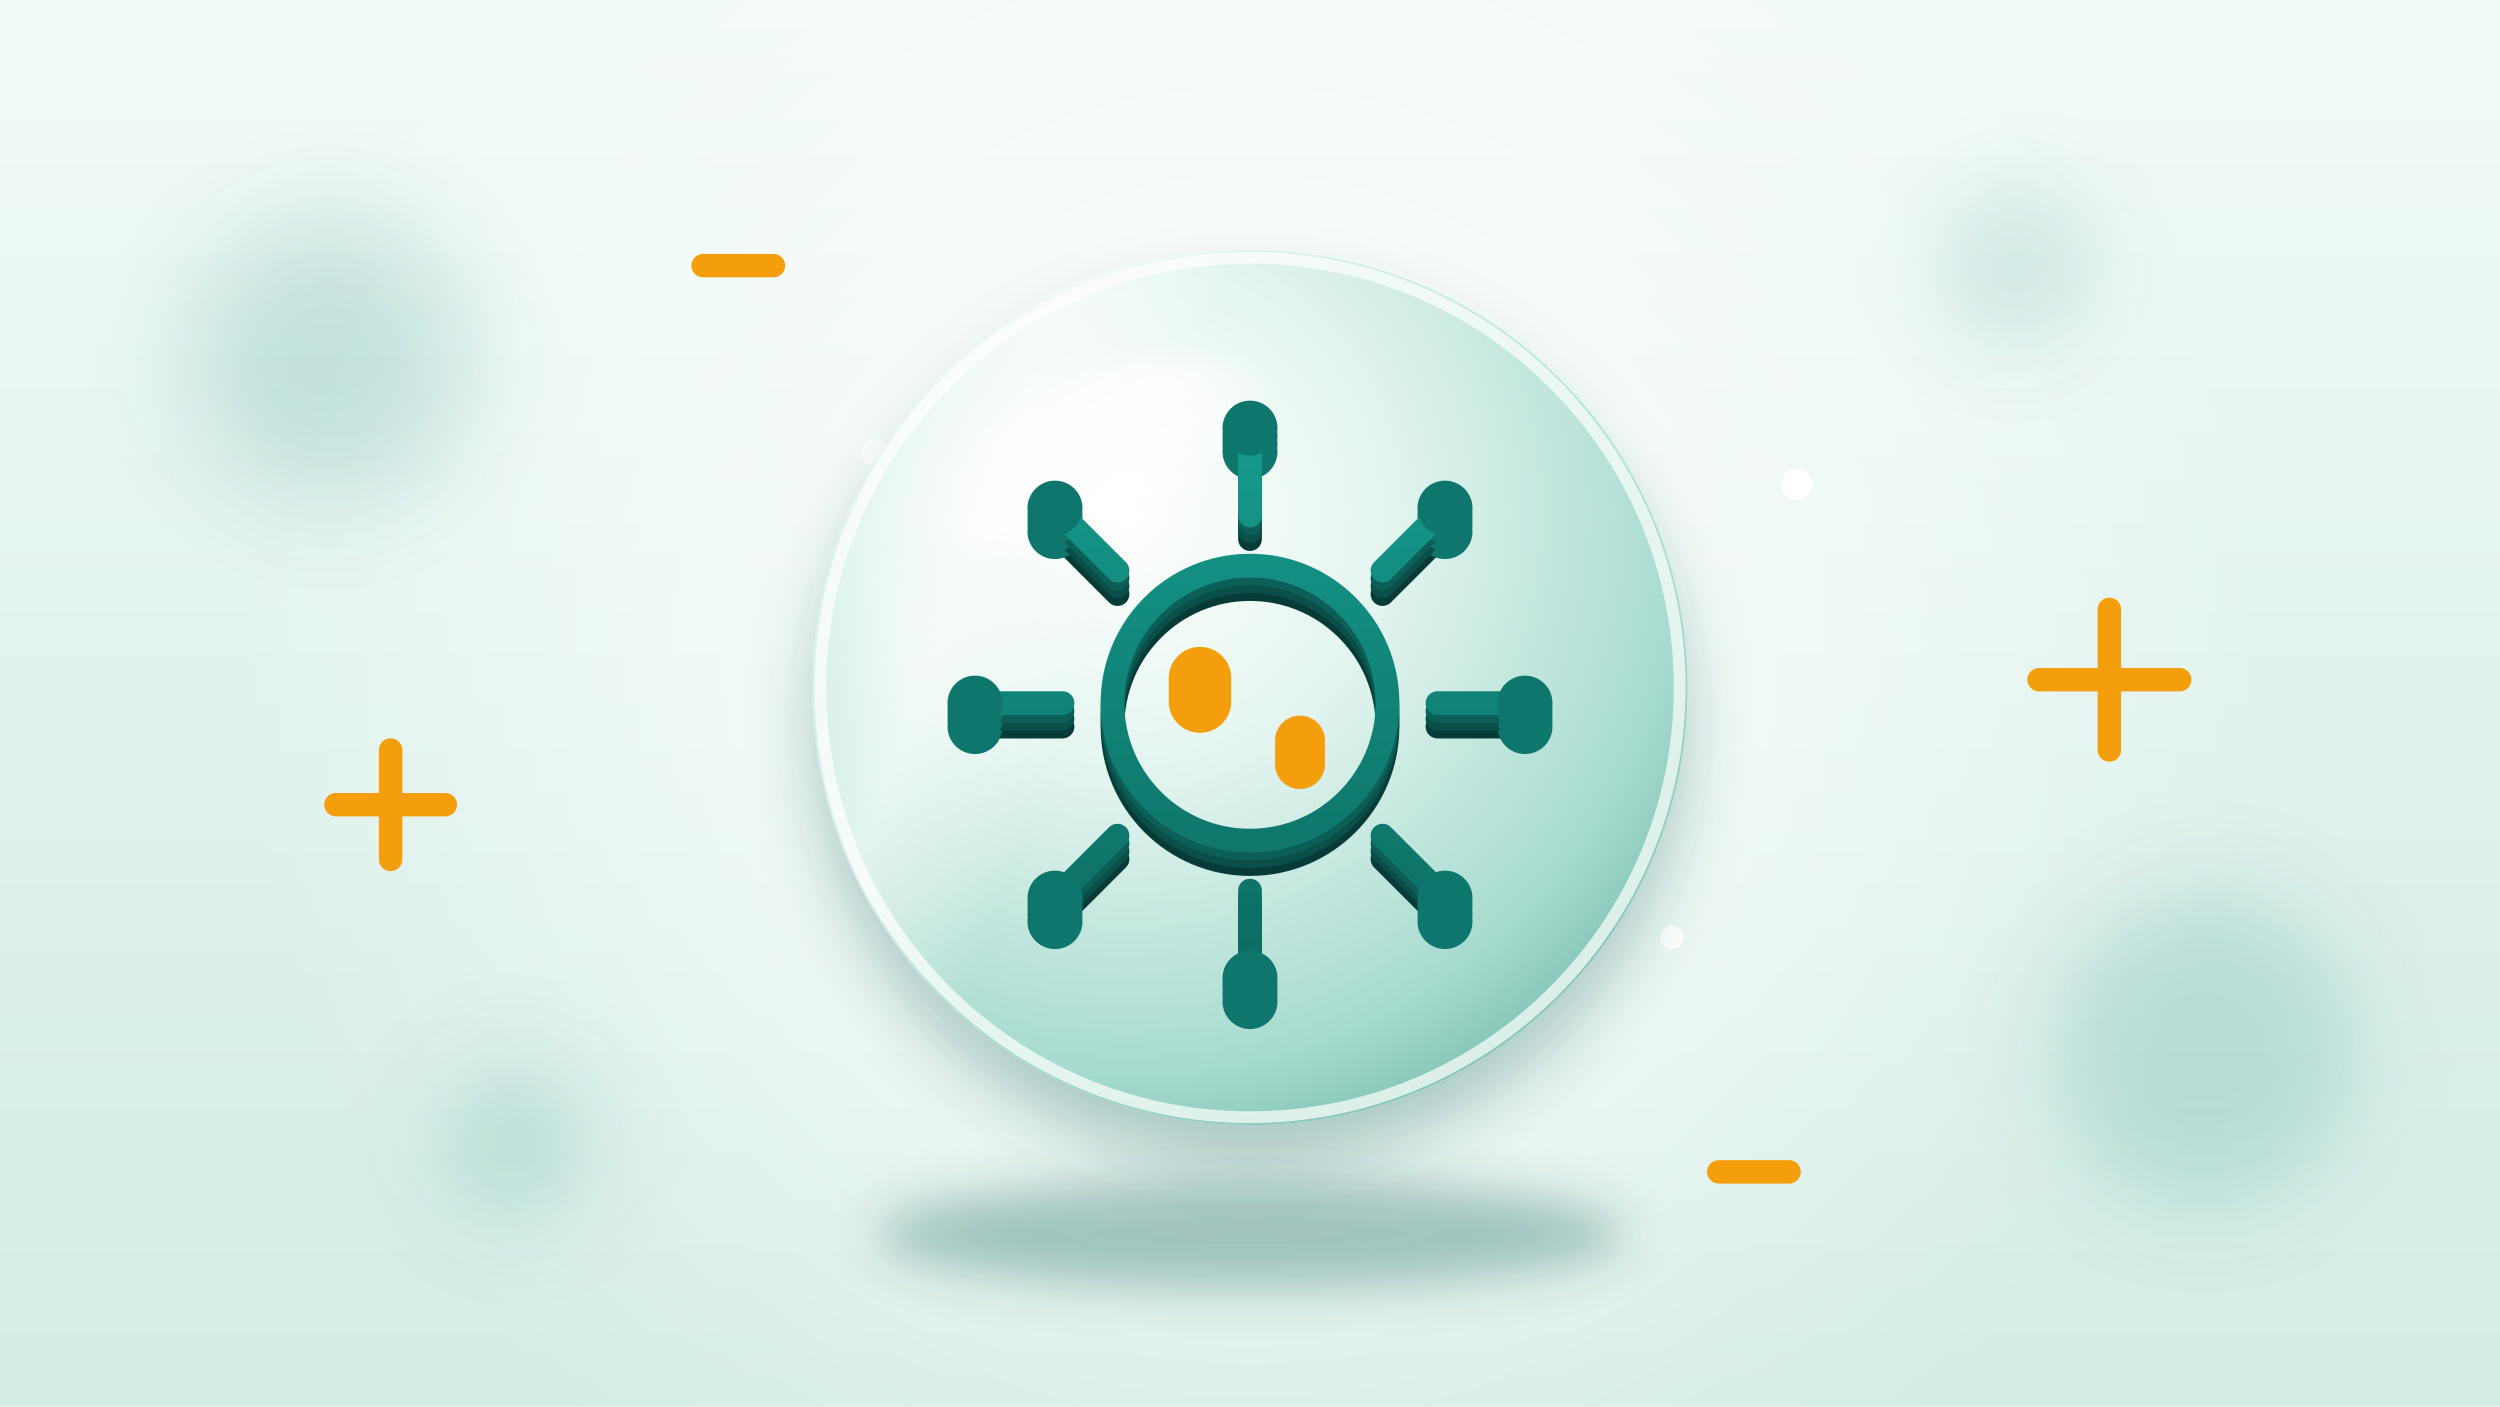
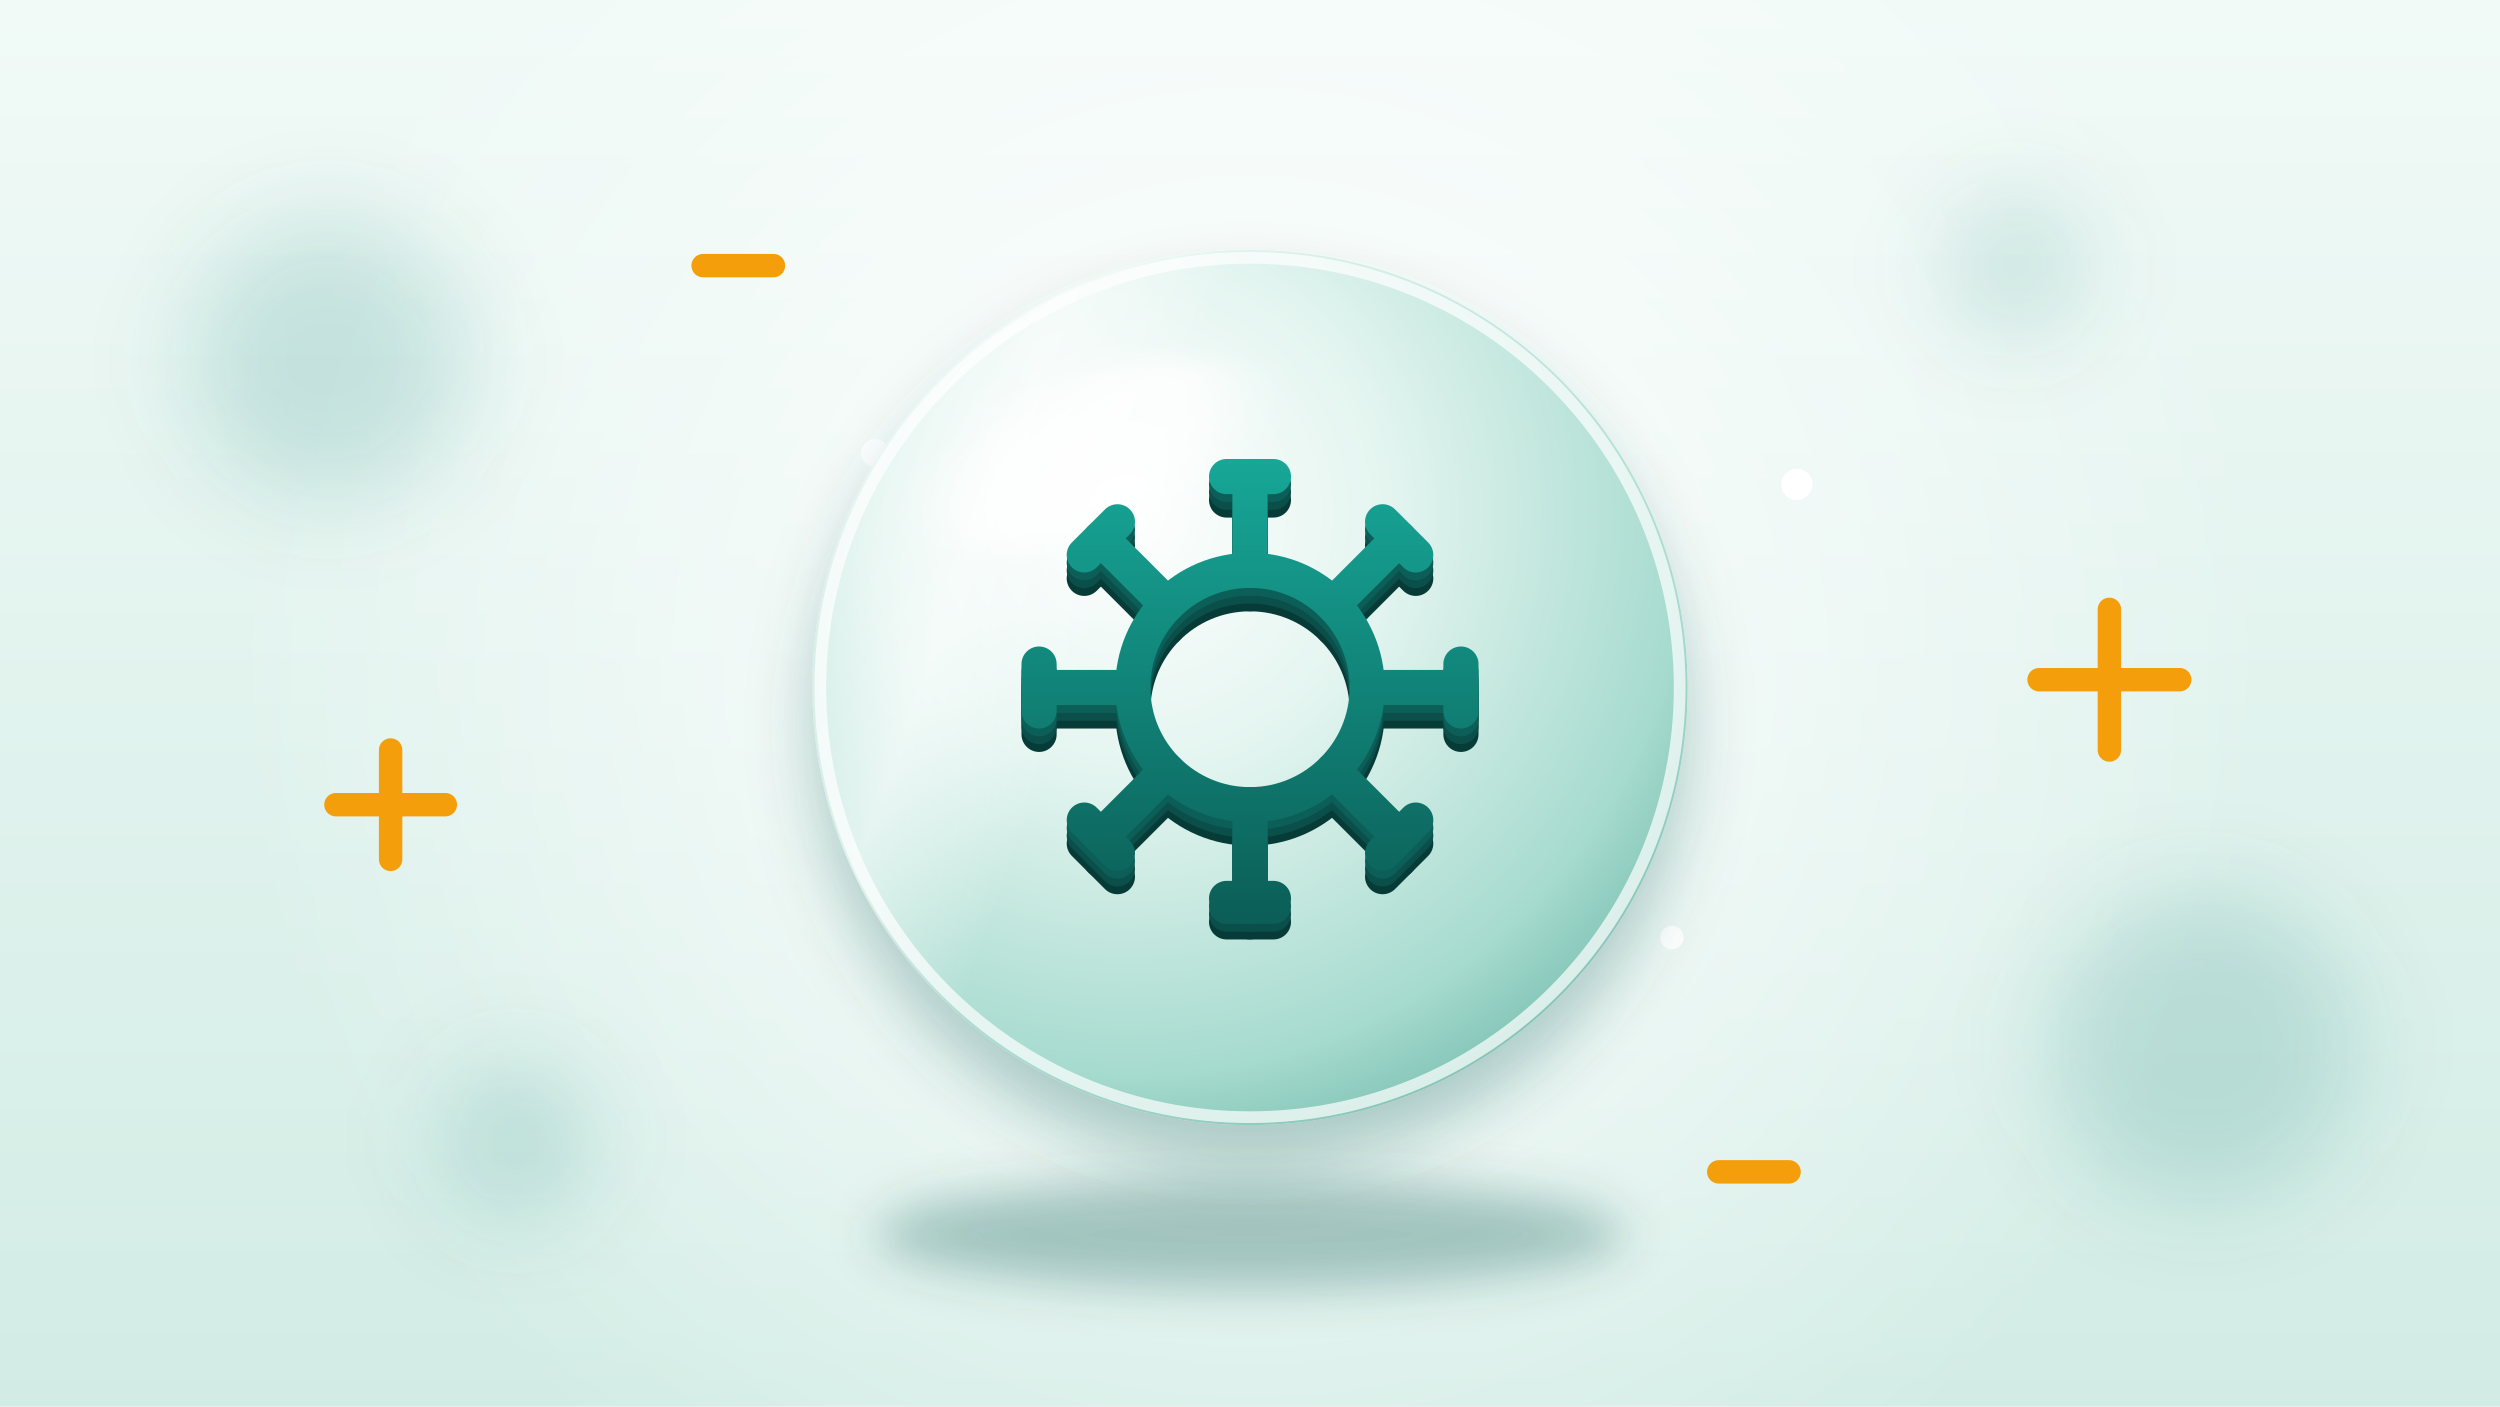
<svg xmlns="http://www.w3.org/2000/svg" viewBox="0 0 320 180" width="640" height="360" role="img">
  <style>
.f{animation:f 4.8s ease-in-out infinite alternate;transform-box:view-box;transform-origin:160px 150px}
.s{animation:s 4.8s ease-in-out infinite alternate;transform-box:fill-box;transform-origin:center}
.i{animation:i 7s ease-in-out infinite alternate;transform-box:view-box;transform-origin:160px 90px}
.g{animation:g 6s ease-in-out infinite}
.t{animation:t 3.6s ease-in-out infinite alternate}.t2{animation-delay:-1.8s}.t3{animation-delay:-.9s}
.b{animation:b 9s ease-in-out infinite alternate;transform-box:fill-box;transform-origin:center}.b2{animation-duration:12s;animation-direction:alternate-reverse}
@keyframes f{to{transform:translateY(-6px)}}
@keyframes s{to{transform:scale(.82);opacity:.55}}
@keyframes i{from{transform:rotate(-3deg) skewX(1.5deg)}to{transform:rotate(3deg) skewX(-1.5deg)}}
@keyframes g{0%,55%{transform:translateX(-150px)}100%{transform:translateX(150px)}}
@keyframes t{from{opacity:.35;transform:translateY(2px)}to{opacity:1;transform:translateY(-3px)}}
@keyframes b{to{transform:translate(8px,-6px) scale(1.12)}}
@media (prefers-reduced-motion:reduce){*{animation:none!important}}
</style>
  <defs>
    <linearGradient id="bg" x1="0" y1="0" x2="0" y2="1">
      <stop offset="0" stop-color="#F1FAF7" />
      <stop offset="1" stop-color="#D2ECE5" />
    </linearGradient>
    <radialGradient id="glow" cx="160" cy="84" r="130" gradientUnits="userSpaceOnUse">
      <stop offset="0" stop-color="#fff" stop-opacity=".95" />
      <stop offset="1" stop-color="#fff" stop-opacity="0" />
    </radialGradient>
    <radialGradient id="orb" cx=".36" cy=".3" r=".78">
      <stop offset="0" stop-color="#fff" />
      <stop offset=".38" stop-color="#E4F5F0" />
      <stop offset=".82" stop-color="#A7DBCF" />
      <stop offset="1" stop-color="#78BFB0" />
    </radialGradient>
-     <linearGradient id="ink" x1="0" y1="14" x2="0" y2="82" gradientUnits="userSpaceOnUse">
+     <linearGradient id="ink" x1="0" y1="2" x2="0" y2="22" gradientUnits="userSpaceOnUse">
      <stop offset="0" stop-color="#17A898" />
      <stop offset="1" stop-color="#0B5E57" />
    </linearGradient>
    <linearGradient id="shine" x1="0" y1="0" x2="1" y2="0">
      <stop offset="0" stop-color="#fff" stop-opacity="0" />
      <stop offset=".5" stop-color="#fff" stop-opacity=".55" />
      <stop offset="1" stop-color="#fff" stop-opacity="0" />
    </linearGradient>
    <filter id="blur3" x="-50%" y="-50%" width="200%" height="200%">
      <feGaussianBlur stdDeviation="3" />
    </filter>
    <filter id="blur6" x="-50%" y="-50%" width="200%" height="200%">
      <feGaussianBlur stdDeviation="6" />
    </filter>
    <filter id="drop" x="-30%" y="-30%" width="160%" height="160%">
      <feDropShadow dx="0" dy="5" stdDeviation="4" flood-color="#0A4F49" flood-opacity=".28" />
    </filter>
    <clipPath id="clip">
      <circle cx="160" cy="88" r="56" />
    </clipPath>
  </defs>
  <rect width="320" height="180" fill="url(#bg)" />
  <rect width="320" height="180" fill="url(#glow)" />
  <g filter="url(#blur6)" fill="#0F766E" fill-opacity=".16">
    <circle class="b" cx="42" cy="46" r="18" />
    <circle class="b b2" cx="282" cy="134" r="20" />
    <circle class="b b2" cx="258" cy="34" r="9" />
    <circle class="b" cx="66" cy="146" r="10" />
  </g>
  <g fill="none" stroke="#F59E0B" stroke-width="3" stroke-linecap="round">
    <path class="t" d="M270 78 V96 M261 87 H279" />
    <path class="t t2" d="M50 96 V110 M43 103 H57" />
    <path class="t t3" d="M90 34 h9 M220 150 h9" />
  </g>
  <g fill="#fff">
    <circle class="t t2" cx="112" cy="58" r="1.8" />
    <circle class="t" cx="214" cy="120" r="1.5" />
    <circle class="t t3" cx="230" cy="62" r="2" />
  </g>
  <ellipse class="s" cx="160" cy="158" rx="48" ry="7" fill="#0A4F49" fill-opacity=".3" filter="url(#blur3)" />
  <g class="f">
    <g filter="url(#drop)">
      <circle cx="160" cy="88" r="56" fill="url(#orb)" />
    </g>
    <circle cx="160" cy="88" r="55" fill="none" stroke="#fff" stroke-opacity=".7" stroke-width="1.5" />
    <ellipse cx="140" cy="58" rx="20" ry="9" fill="#fff" fill-opacity=".75" transform="rotate(-28 140 58)" filter="url(#blur3)" />
    <g clip-path="url(#clip)">
      <rect class="g" x="130" y="20" width="40" height="140" fill="url(#shine)" transform="skewX(-20)" />
    </g>
    <g class="i">
      <g transform="translate(0 3)">
-         <g transform="translate(83.2 13.2) scale(1.6)" fill="none" stroke="#073B37" stroke-width="1.9" stroke-linecap="round" stroke-linejoin="round">
-           <circle cx="48" cy="48" r="11" />
-           <path d="M63.0 48.0 L69.0 48.0" />
-           <circle cx="70.0" cy="48.0" r="2.2" fill="#0F766E" stroke="none" />
-           <path d="M58.6 58.6 L62.8 62.8" />
-           <circle cx="63.6" cy="63.6" r="2.2" fill="#0F766E" stroke="none" />
-           <path d="M48.0 63.0 L48.0 69.0" />
-           <circle cx="48.0" cy="70.0" r="2.2" fill="#0F766E" stroke="none" />
-           <path d="M37.4 58.6 L33.2 62.8" />
-           <circle cx="32.4" cy="63.6" r="2.2" fill="#0F766E" stroke="none" />
-           <path d="M33.0 48.0 L27.0 48.0" />
-           <circle cx="26.0" cy="48.0" r="2.2" fill="#0F766E" stroke="none" />
-           <path d="M37.4 37.4 L33.2 33.2" />
-           <circle cx="32.4" cy="32.4" r="2.2" fill="#0F766E" stroke="none" />
-           <path d="M48.0 33.0 L48.0 27.0" />
-           <circle cx="48.0" cy="26.0" r="2.2" fill="#0F766E" stroke="none" />
-           <path d="M58.6 37.4 L62.8 33.2" />
-           <circle cx="63.6" cy="32.4" r="2.2" fill="#0F766E" stroke="none" />
-           <circle cx="44" cy="46" r="2.5" fill="#F59E0B" stroke="none" />
-           <circle cx="52" cy="51" r="2" fill="#F59E0B" stroke="none" />
+         <g transform="translate(124 52) scale(3)" fill="none" stroke="#073B37" stroke-width="1.5" stroke-linecap="round" stroke-linejoin="round">
+           <path d="M12 12m-5 0a5 5 0 1 0 10 0a5 5 0 1 0 -10 0" />
+           <path d="M12 7v-4" />
+           <path d="M11 3h2" />
+           <path d="M15.536 8.464l2.828 -2.828" />
+           <path d="M17.657 4.929l1.414 1.414" />
+           <path d="M17 12h4" />
+           <path d="M21 11v2" />
+           <path d="M15.535 15.536l2.829 2.828" />
+           <path d="M19.071 17.657l-1.414 1.414" />
+           <path d="M12 17v4" />
+           <path d="M13 21h-2" />
+           <path d="M8.465 15.536l-2.829 2.828" />
+           <path d="M6.343 19.071l-1.413 -1.414" />
+           <path d="M7 12h-4" />
+           <path d="M3 13v-2" />
+           <path d="M8.464 8.464l-2.828 -2.828" />
+           <path d="M4.929 6.343l1.414 -1.413" />
        </g>
      </g>
      <g transform="translate(0 2)">
-         <g transform="translate(83.2 13.2) scale(1.6)" fill="none" stroke="#0A4F49" stroke-width="1.9" stroke-linecap="round" stroke-linejoin="round">
-           <circle cx="48" cy="48" r="11" />
-           <path d="M63.0 48.0 L69.0 48.0" />
-           <circle cx="70.0" cy="48.0" r="2.2" fill="#0F766E" stroke="none" />
-           <path d="M58.6 58.6 L62.8 62.8" />
-           <circle cx="63.6" cy="63.6" r="2.2" fill="#0F766E" stroke="none" />
-           <path d="M48.0 63.0 L48.0 69.0" />
-           <circle cx="48.0" cy="70.0" r="2.2" fill="#0F766E" stroke="none" />
-           <path d="M37.4 58.6 L33.2 62.8" />
-           <circle cx="32.4" cy="63.6" r="2.2" fill="#0F766E" stroke="none" />
-           <path d="M33.0 48.0 L27.0 48.0" />
-           <circle cx="26.0" cy="48.0" r="2.2" fill="#0F766E" stroke="none" />
-           <path d="M37.4 37.4 L33.2 33.2" />
-           <circle cx="32.4" cy="32.4" r="2.2" fill="#0F766E" stroke="none" />
-           <path d="M48.0 33.0 L48.0 27.0" />
-           <circle cx="48.0" cy="26.0" r="2.2" fill="#0F766E" stroke="none" />
-           <path d="M58.6 37.4 L62.8 33.2" />
-           <circle cx="63.6" cy="32.4" r="2.2" fill="#0F766E" stroke="none" />
-           <circle cx="44" cy="46" r="2.5" fill="#F59E0B" stroke="none" />
-           <circle cx="52" cy="51" r="2" fill="#F59E0B" stroke="none" />
+         <g transform="translate(124 52) scale(3)" fill="none" stroke="#0A4F49" stroke-width="1.5" stroke-linecap="round" stroke-linejoin="round">
+           <path d="M12 12m-5 0a5 5 0 1 0 10 0a5 5 0 1 0 -10 0" />
+           <path d="M12 7v-4" />
+           <path d="M11 3h2" />
+           <path d="M15.536 8.464l2.828 -2.828" />
+           <path d="M17.657 4.929l1.414 1.414" />
+           <path d="M17 12h4" />
+           <path d="M21 11v2" />
+           <path d="M15.535 15.536l2.829 2.828" />
+           <path d="M19.071 17.657l-1.414 1.414" />
+           <path d="M12 17v4" />
+           <path d="M13 21h-2" />
+           <path d="M8.465 15.536l-2.829 2.828" />
+           <path d="M6.343 19.071l-1.413 -1.414" />
+           <path d="M7 12h-4" />
+           <path d="M3 13v-2" />
+           <path d="M8.464 8.464l-2.828 -2.828" />
+           <path d="M4.929 6.343l1.414 -1.413" />
        </g>
      </g>
      <g transform="translate(0 1)">
-         <g transform="translate(83.2 13.2) scale(1.6)" fill="none" stroke="#0C5F58" stroke-width="1.9" stroke-linecap="round" stroke-linejoin="round">
-           <circle cx="48" cy="48" r="11" />
-           <path d="M63.0 48.0 L69.0 48.0" />
-           <circle cx="70.0" cy="48.0" r="2.2" fill="#0F766E" stroke="none" />
-           <path d="M58.6 58.6 L62.8 62.8" />
-           <circle cx="63.6" cy="63.6" r="2.2" fill="#0F766E" stroke="none" />
-           <path d="M48.0 63.0 L48.0 69.0" />
-           <circle cx="48.0" cy="70.0" r="2.2" fill="#0F766E" stroke="none" />
-           <path d="M37.4 58.6 L33.2 62.8" />
-           <circle cx="32.4" cy="63.6" r="2.2" fill="#0F766E" stroke="none" />
-           <path d="M33.0 48.0 L27.0 48.0" />
-           <circle cx="26.0" cy="48.0" r="2.2" fill="#0F766E" stroke="none" />
-           <path d="M37.4 37.4 L33.2 33.2" />
-           <circle cx="32.4" cy="32.4" r="2.2" fill="#0F766E" stroke="none" />
-           <path d="M48.0 33.0 L48.0 27.0" />
-           <circle cx="48.0" cy="26.0" r="2.2" fill="#0F766E" stroke="none" />
-           <path d="M58.6 37.4 L62.8 33.2" />
-           <circle cx="63.6" cy="32.4" r="2.2" fill="#0F766E" stroke="none" />
-           <circle cx="44" cy="46" r="2.5" fill="#F59E0B" stroke="none" />
-           <circle cx="52" cy="51" r="2" fill="#F59E0B" stroke="none" />
+         <g transform="translate(124 52) scale(3)" fill="none" stroke="#0C5F58" stroke-width="1.5" stroke-linecap="round" stroke-linejoin="round">
+           <path d="M12 12m-5 0a5 5 0 1 0 10 0a5 5 0 1 0 -10 0" />
+           <path d="M12 7v-4" />
+           <path d="M11 3h2" />
+           <path d="M15.536 8.464l2.828 -2.828" />
+           <path d="M17.657 4.929l1.414 1.414" />
+           <path d="M17 12h4" />
+           <path d="M21 11v2" />
+           <path d="M15.535 15.536l2.829 2.828" />
+           <path d="M19.071 17.657l-1.414 1.414" />
+           <path d="M12 17v4" />
+           <path d="M13 21h-2" />
+           <path d="M8.465 15.536l-2.829 2.828" />
+           <path d="M6.343 19.071l-1.413 -1.414" />
+           <path d="M7 12h-4" />
+           <path d="M3 13v-2" />
+           <path d="M8.464 8.464l-2.828 -2.828" />
+           <path d="M4.929 6.343l1.414 -1.413" />
        </g>
      </g>
-       <g transform="translate(83.2 13.2) scale(1.6)" fill="none" stroke="url(#ink)" stroke-width="1.9" stroke-linecap="round" stroke-linejoin="round">
-         <circle cx="48" cy="48" r="11" />
-         <path d="M63.0 48.0 L69.0 48.0" />
-         <circle cx="70.0" cy="48.0" r="2.2" fill="#0F766E" stroke="none" />
-         <path d="M58.6 58.6 L62.8 62.8" />
-         <circle cx="63.6" cy="63.6" r="2.2" fill="#0F766E" stroke="none" />
-         <path d="M48.0 63.0 L48.0 69.0" />
-         <circle cx="48.0" cy="70.0" r="2.2" fill="#0F766E" stroke="none" />
-         <path d="M37.4 58.6 L33.2 62.8" />
-         <circle cx="32.4" cy="63.6" r="2.2" fill="#0F766E" stroke="none" />
-         <path d="M33.0 48.0 L27.0 48.0" />
-         <circle cx="26.0" cy="48.0" r="2.2" fill="#0F766E" stroke="none" />
-         <path d="M37.4 37.4 L33.2 33.2" />
-         <circle cx="32.4" cy="32.4" r="2.2" fill="#0F766E" stroke="none" />
-         <path d="M48.0 33.0 L48.0 27.0" />
-         <circle cx="48.0" cy="26.0" r="2.2" fill="#0F766E" stroke="none" />
-         <path d="M58.6 37.4 L62.8 33.2" />
-         <circle cx="63.6" cy="32.4" r="2.2" fill="#0F766E" stroke="none" />
-         <circle cx="44" cy="46" r="2.5" fill="#F59E0B" stroke="none" />
-         <circle cx="52" cy="51" r="2" fill="#F59E0B" stroke="none" />
+       <g transform="translate(124 52) scale(3)" fill="none" stroke="url(#ink)" stroke-width="1.5" stroke-linecap="round" stroke-linejoin="round">
+         <path d="M12 12m-5 0a5 5 0 1 0 10 0a5 5 0 1 0 -10 0" />
+         <path d="M12 7v-4" />
+         <path d="M11 3h2" />
+         <path d="M15.536 8.464l2.828 -2.828" />
+         <path d="M17.657 4.929l1.414 1.414" />
+         <path d="M17 12h4" />
+         <path d="M21 11v2" />
+         <path d="M15.535 15.536l2.829 2.828" />
+         <path d="M19.071 17.657l-1.414 1.414" />
+         <path d="M12 17v4" />
+         <path d="M13 21h-2" />
+         <path d="M8.465 15.536l-2.829 2.828" />
+         <path d="M6.343 19.071l-1.413 -1.414" />
+         <path d="M7 12h-4" />
+         <path d="M3 13v-2" />
+         <path d="M8.464 8.464l-2.828 -2.828" />
+         <path d="M4.929 6.343l1.414 -1.413" />
      </g>
    </g>
  </g>
</svg>
